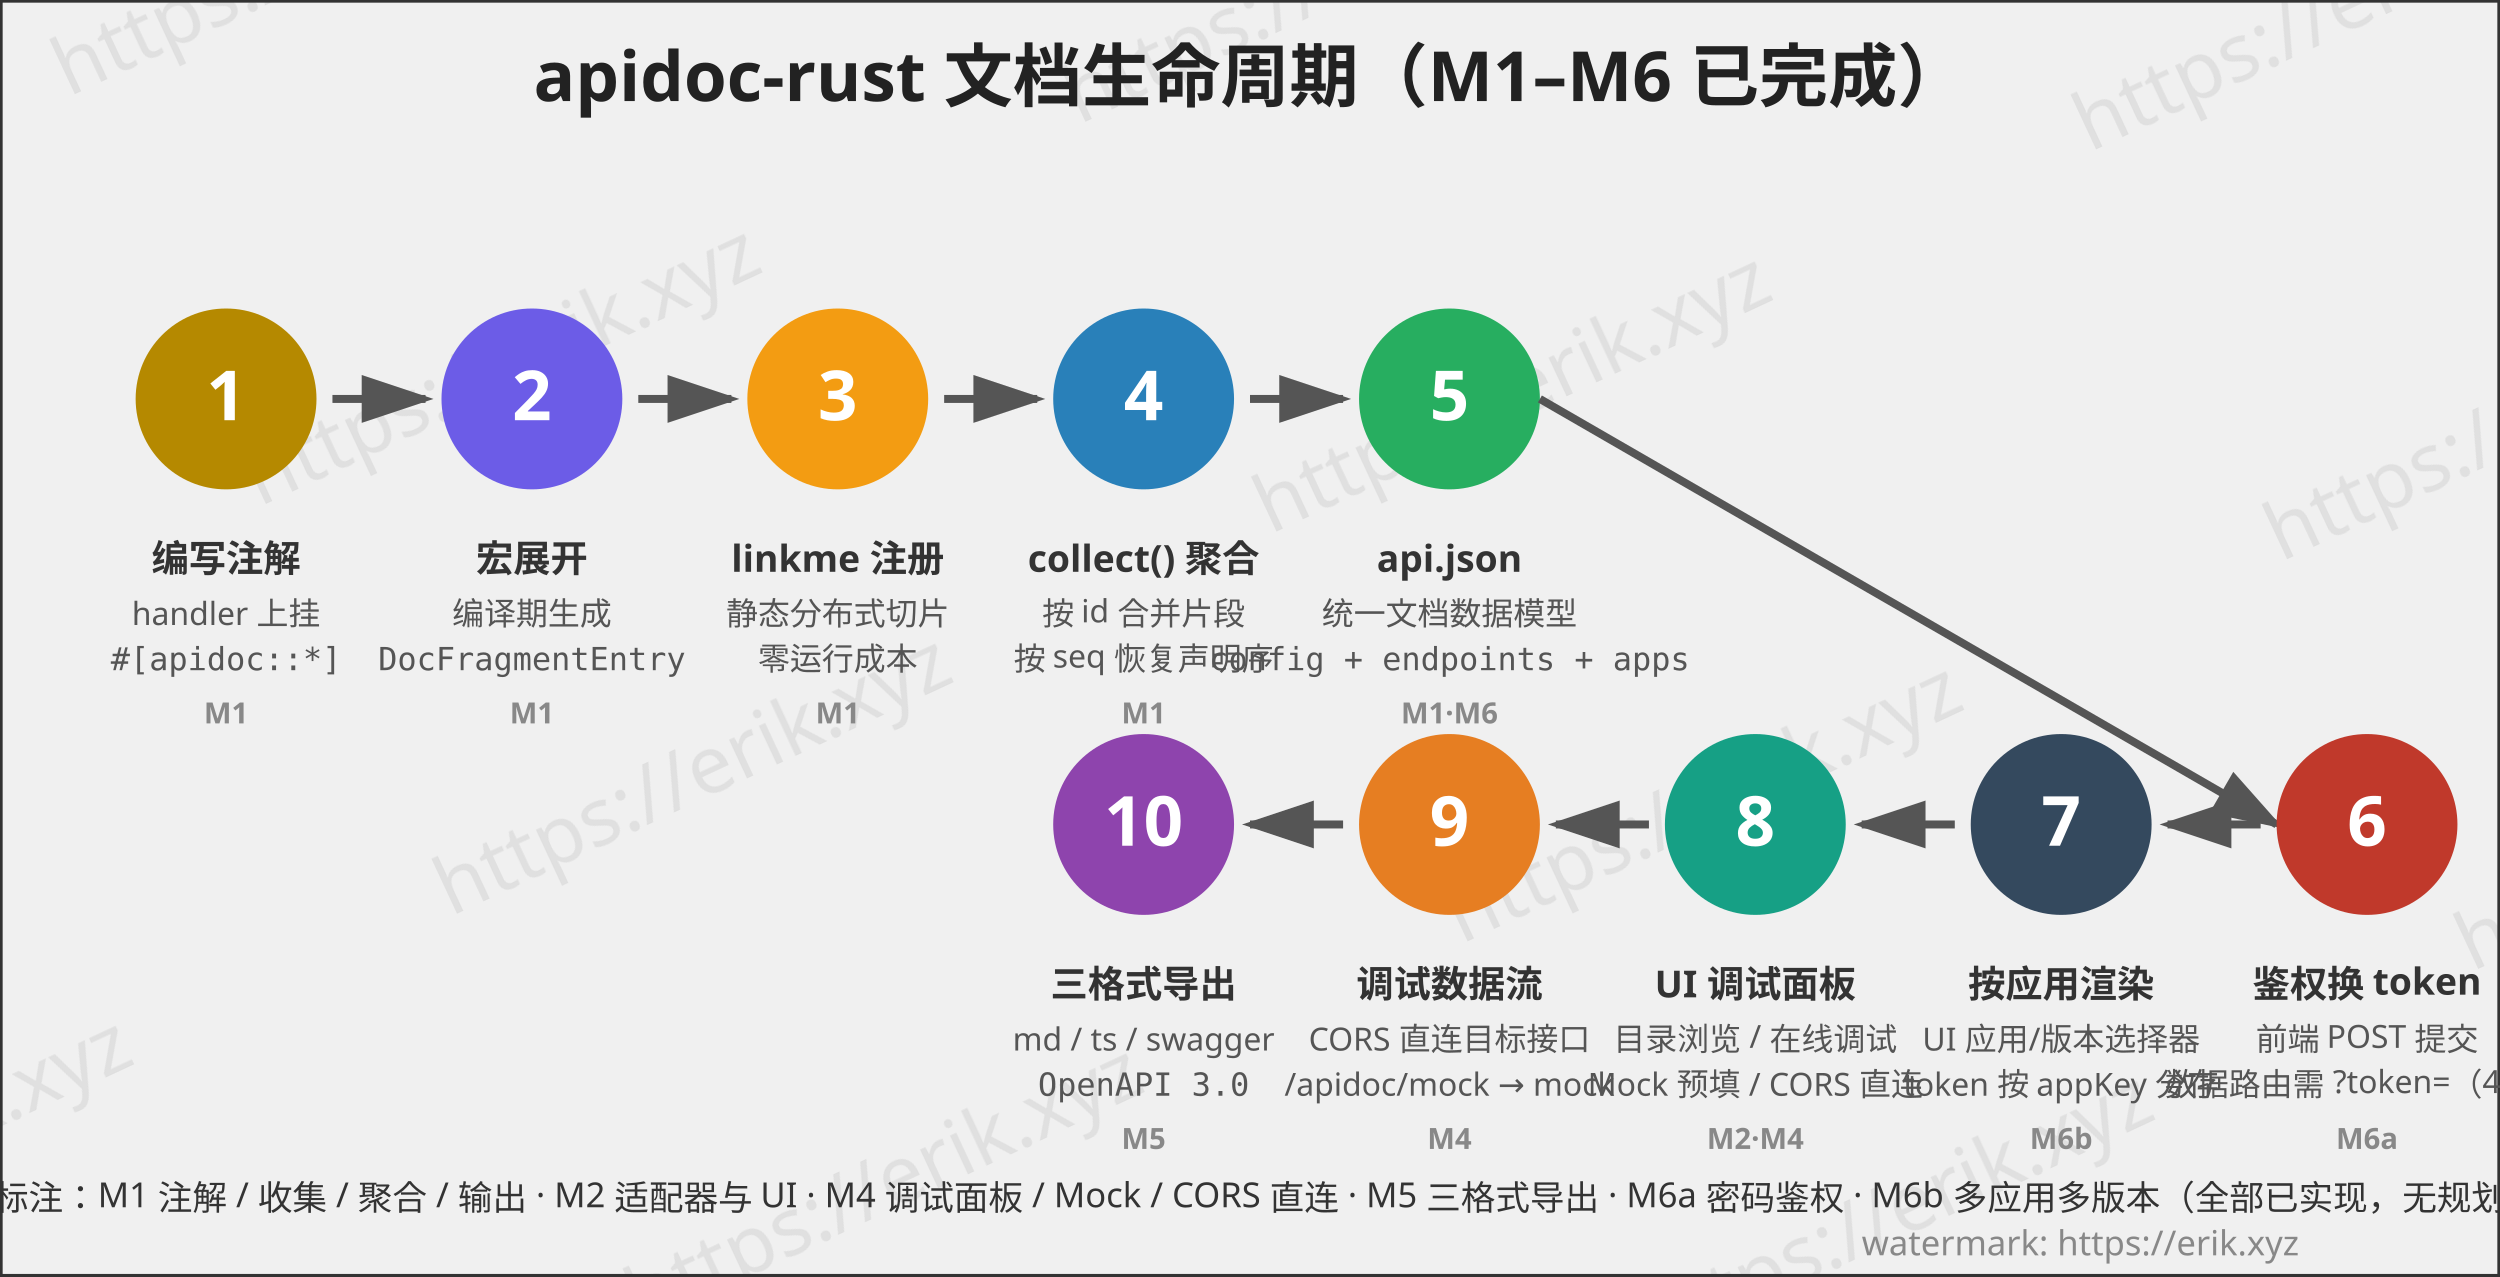
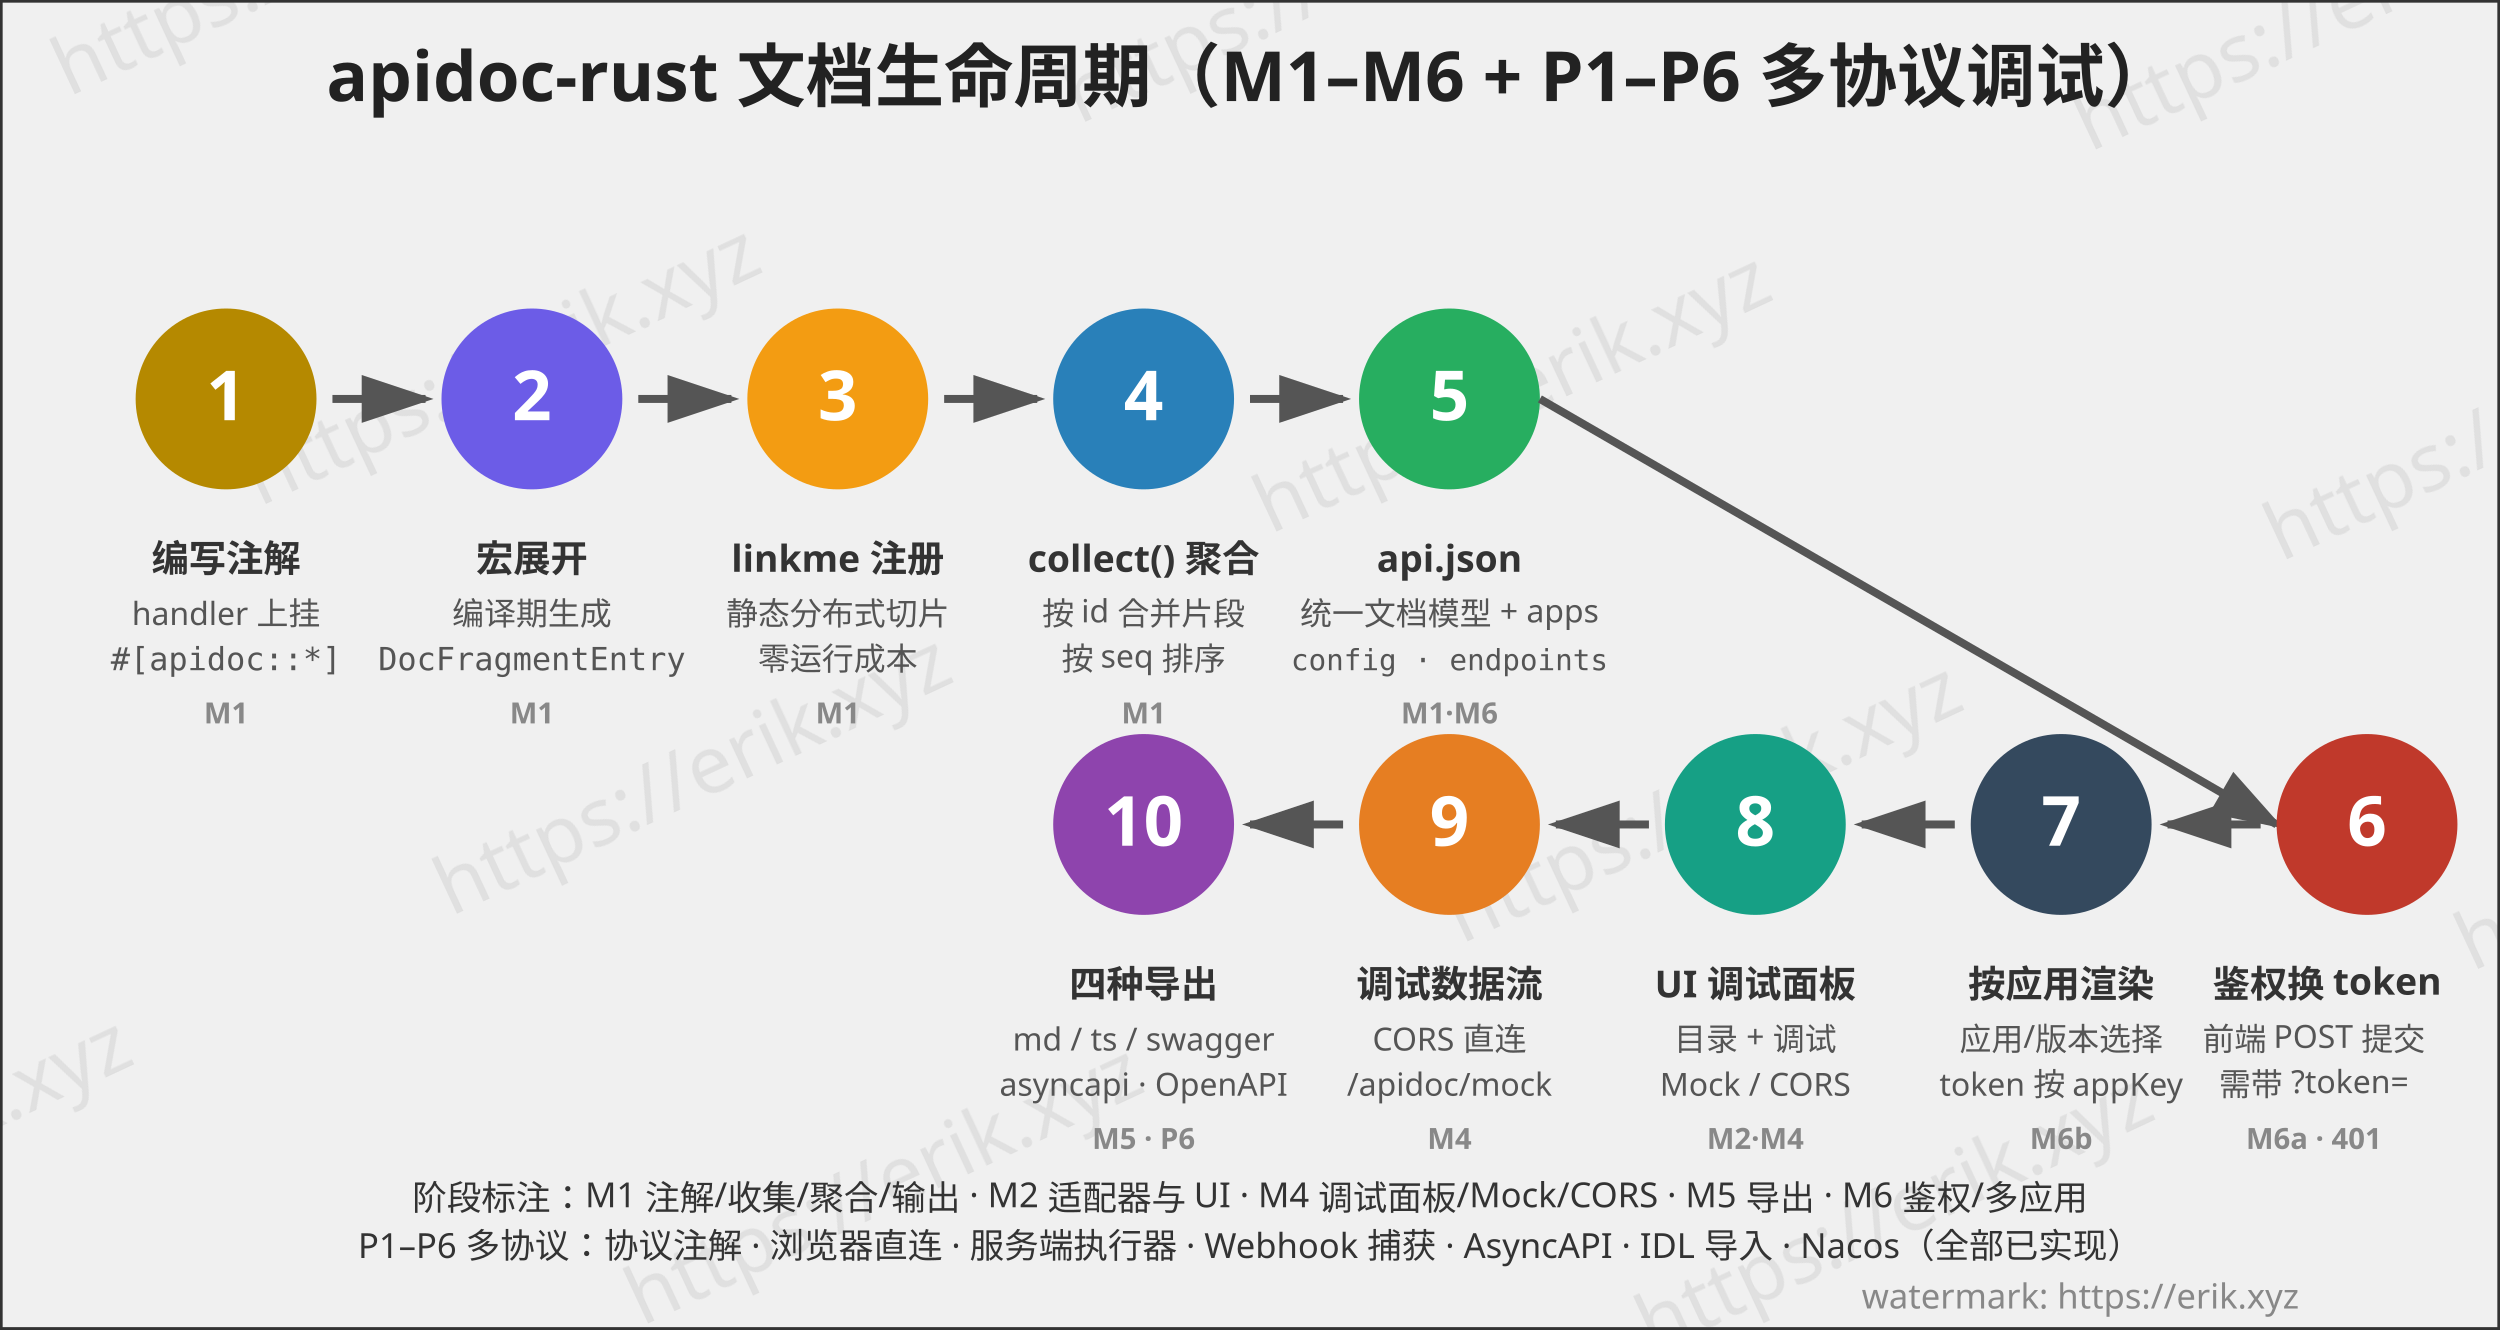
- <svg xmlns="http://www.w3.org/2000/svg" viewBox="0 0 940 480" font-family="sans-serif">
+ <svg xmlns="http://www.w3.org/2000/svg" viewBox="0 0 940 500" font-family="sans-serif">
  <defs>
    <pattern id="wm" width="340" height="170" patternUnits="userSpaceOnUse" patternTransform="rotate(-25)">
      <text x="8" y="44" font-size="30" fill="#888888" opacity="0.15">https://erik.xyz</text>
    </pattern>
    <marker id="arrow" markerWidth="10" markerHeight="10" refX="8" refY="3" orient="auto">
      <path d="M0,0 L0,6 L9,3 z" fill="#555" />
    </marker>
  </defs>
-   <rect width="940" height="480" fill="url(#wm)" />
-   <rect x="0" y="0" width="940" height="480" fill="none" stroke="#333" stroke-width="2" />
-   <text x="470" y="38" text-anchor="middle" font-size="26" font-weight="bold" fill="#222">apidoc-rust 文档生命周期（M1–M6 已完成）</text>
+   <rect width="940" height="500" fill="url(#wm)" />
+   <rect x="0" y="0" width="940" height="500" fill="none" stroke="#333" stroke-width="2" />
+   <text x="470" y="38" text-anchor="middle" font-size="26" font-weight="bold" fill="#222">apidoc-rust 文档生命周期（M1–M6 + P1–P6 多协议调试）</text>
  <circle cx="85" cy="150" r="34" fill="#b58900" />
  <text x="85" y="158" text-anchor="middle" font-size="26" fill="#fff" font-weight="bold">1</text>
  <text x="85" y="215" text-anchor="middle" font-size="14" font-weight="bold" fill="#333">编写注解</text>
  <text x="85" y="235" text-anchor="middle" font-size="12" fill="#555">handler 上挂</text>
  <text x="85" y="252" text-anchor="middle" font-size="12" fill="#555" font-family="monospace">#[apidoc::*]</text>
  <text x="85" y="272" text-anchor="middle" font-size="11" fill="#888" font-weight="bold">M1</text>
  <line x1="125" y1="150" x2="160" y2="150" stroke="#555" stroke-width="3" marker-end="url(#arrow)" />
  <circle cx="200" cy="150" r="34" fill="#6c5ce7" />
  <text x="200" y="158" text-anchor="middle" font-size="26" fill="#fff" font-weight="bold">2</text>
  <text x="200" y="215" text-anchor="middle" font-size="14" font-weight="bold" fill="#333">宏展开</text>
  <text x="200" y="235" text-anchor="middle" font-size="12" fill="#555">编译期生成</text>
  <text x="200" y="252" text-anchor="middle" font-size="12" fill="#555" font-family="monospace">DocFragmentEntry</text>
  <text x="200" y="272" text-anchor="middle" font-size="11" fill="#888" font-weight="bold">M1</text>
  <line x1="240" y1="150" x2="275" y2="150" stroke="#555" stroke-width="3" marker-end="url(#arrow)" />
  <circle cx="315" cy="150" r="34" fill="#f39c12" />
  <text x="315" y="158" text-anchor="middle" font-size="26" fill="#fff" font-weight="bold">3</text>
  <text x="315" y="215" text-anchor="middle" font-size="14" font-weight="bold" fill="#333">linkme 注册</text>
  <text x="315" y="235" text-anchor="middle" font-size="12" fill="#555">静态分布式切片</text>
  <text x="315" y="252" text-anchor="middle" font-size="12" fill="#555">零运行成本</text>
  <text x="315" y="272" text-anchor="middle" font-size="11" fill="#888" font-weight="bold">M1</text>
  <line x1="355" y1="150" x2="390" y2="150" stroke="#555" stroke-width="3" marker-end="url(#arrow)" />
  <circle cx="430" cy="150" r="34" fill="#2980b9" />
  <text x="430" y="158" text-anchor="middle" font-size="26" fill="#fff" font-weight="bold">4</text>
  <text x="430" y="215" text-anchor="middle" font-size="14" font-weight="bold" fill="#333">collect() 聚合</text>
  <text x="430" y="235" text-anchor="middle" font-size="12" fill="#555">按 id 合并片段</text>
-   <text x="430" y="252" text-anchor="middle" font-size="12" fill="#555">按 seq 恢复声明序</text>
+   <text x="430" y="252" text-anchor="middle" font-size="12" fill="#555">按 seq 排序</text>
  <text x="430" y="272" text-anchor="middle" font-size="11" fill="#888" font-weight="bold">M1</text>
  <line x1="470" y1="150" x2="505" y2="150" stroke="#555" stroke-width="3" marker-end="url(#arrow)" />
  <circle cx="545" cy="150" r="34" fill="#27ae60" />
  <text x="545" y="158" text-anchor="middle" font-size="26" fill="#fff" font-weight="bold">5</text>
  <text x="545" y="215" text-anchor="middle" font-size="14" font-weight="bold" fill="#333">api.json</text>
-   <text x="545" y="235" text-anchor="middle" font-size="12" fill="#555">统一文档数据模型</text>
-   <text x="545" y="252" text-anchor="middle" font-size="12" fill="#555" font-family="monospace">config + endpoints + apps</text>
+   <text x="545" y="235" text-anchor="middle" font-size="12" fill="#555">统一文档模型 + apps</text>
+   <text x="545" y="252" text-anchor="middle" font-size="11" fill="#555" font-family="monospace">config · endpoints</text>
  <text x="545" y="272" text-anchor="middle" font-size="11" fill="#888" font-weight="bold">M1·M6</text>
  <line x1="579" y1="150" x2="856" y2="310" stroke="#555" stroke-width="3" marker-end="url(#arrow)" />
  <circle cx="890" cy="310" r="34" fill="#c0392b" />
  <text x="890" y="318" text-anchor="middle" font-size="26" fill="#fff" font-weight="bold">6</text>
-   <text x="890" y="375" text-anchor="middle" font-size="14" font-weight="bold" fill="#333">鉴权换 token</text>
-   <text x="890" y="395" text-anchor="middle" font-size="12" fill="#555">前端 POST 提交</text>
-   <text x="890" y="412" text-anchor="middle" font-size="12" fill="#555">数据路由需 ?token=（401）</text>
-   <text x="890" y="432" text-anchor="middle" font-size="11" fill="#888" font-weight="bold">M6a</text>
+   <text x="875" y="375" text-anchor="middle" font-size="14" font-weight="bold" fill="#333">鉴权换 token</text>
+   <text x="870" y="395" text-anchor="middle" font-size="12" fill="#555">前端 POST 提交</text>
+   <text x="870" y="412" text-anchor="middle" font-size="12" fill="#555">需带 ?token=</text>
+   <text x="870" y="432" text-anchor="middle" font-size="11" fill="#888" font-weight="bold">M6a · 401</text>
  <line x1="850" y1="310" x2="815" y2="310" stroke="#555" stroke-width="3" marker-end="url(#arrow)" />
  <circle cx="775" cy="310" r="34" fill="#34495e" />
  <text x="775" y="318" text-anchor="middle" font-size="26" fill="#fff" font-weight="bold">7</text>
  <text x="775" y="375" text-anchor="middle" font-size="14" font-weight="bold" fill="#333">按应用渲染</text>
-   <text x="775" y="395" text-anchor="middle" font-size="12" fill="#555">UI 应用/版本选择器</text>
-   <text x="775" y="412" text-anchor="middle" font-size="12" fill="#555">token 按 appKey 分存</text>
+   <text x="775" y="395" text-anchor="middle" font-size="12" fill="#555">应用/版本选择</text>
+   <text x="775" y="412" text-anchor="middle" font-size="12" fill="#555">token 按 appKey</text>
  <text x="775" y="432" text-anchor="middle" font-size="11" fill="#888" font-weight="bold">M6b</text>
  <line x1="735" y1="310" x2="700" y2="310" stroke="#555" stroke-width="3" marker-end="url(#arrow)" />
  <circle cx="660" cy="310" r="34" fill="#16a085" />
  <text x="660" y="318" text-anchor="middle" font-size="26" fill="#fff" font-weight="bold">8</text>
  <text x="660" y="375" text-anchor="middle" font-size="14" font-weight="bold" fill="#333">UI 调试面板</text>
-   <text x="660" y="395" text-anchor="middle" font-size="12" fill="#555">目录浏览 / 在线调试</text>
-   <text x="660" y="412" text-anchor="middle" font-size="12" fill="#555">Mock 预填 / CORS 直连</text>
+   <text x="660" y="395" text-anchor="middle" font-size="12" fill="#555">目录 + 调试</text>
+   <text x="660" y="412" text-anchor="middle" font-size="12" fill="#555">Mock / CORS</text>
  <text x="660" y="432" text-anchor="middle" font-size="11" fill="#888" font-weight="bold">M2·M4</text>
  <line x1="620" y1="310" x2="585" y2="310" stroke="#555" stroke-width="3" marker-end="url(#arrow)" />
  <circle cx="545" cy="310" r="34" fill="#e67e22" />
  <text x="545" y="318" text-anchor="middle" font-size="26" fill="#fff" font-weight="bold">9</text>
  <text x="545" y="375" text-anchor="middle" font-size="14" font-weight="bold" fill="#333">调试数据流</text>
-   <text x="545" y="395" text-anchor="middle" font-size="12" fill="#555">CORS 直连目标接口</text>
-   <text x="545" y="412" text-anchor="middle" font-size="12" fill="#555">/apidoc/mock → mock</text>
+   <text x="545" y="395" text-anchor="middle" font-size="12" fill="#555">CORS 直连</text>
+   <text x="545" y="412" text-anchor="middle" font-size="12" fill="#555">/apidoc/mock</text>
  <text x="545" y="432" text-anchor="middle" font-size="11" fill="#888" font-weight="bold">M4</text>
  <line x1="505" y1="310" x2="470" y2="310" stroke="#555" stroke-width="3" marker-end="url(#arrow)" />
  <circle cx="430" cy="310" r="34" fill="#8e44ad" />
  <text x="430" y="318" text-anchor="middle" font-size="26" fill="#fff" font-weight="bold">10</text>
-   <text x="430" y="375" text-anchor="middle" font-size="14" font-weight="bold" fill="#333">三格式导出</text>
+   <text x="430" y="375" text-anchor="middle" font-size="14" font-weight="bold" fill="#333">四种导出</text>
  <text x="430" y="395" text-anchor="middle" font-size="12" fill="#555">md / ts / swagger</text>
-   <text x="430" y="412" text-anchor="middle" font-size="12" fill="#555" font-family="monospace">OpenAPI 3.0</text>
-   <text x="430" y="432" text-anchor="middle" font-size="11" fill="#888" font-weight="bold">M5</text>
-   <text x="470" y="455" text-anchor="middle" font-size="13" fill="#333">阶段标注：M1 注解 / 收集 / 聚合 / 输出 · M2 适配器与 UI · M4 调试面板 / Mock / CORS 直连 · M5 三格式导出 · M6a 密码鉴权 · M6b 多应用多版本（全部已实现，无规划项）</text>
-   <text x="700" y="472" font-size="13" fill="#888">watermark: https://erik.xyz</text>
+   <text x="430" y="412" text-anchor="middle" font-size="12" fill="#555">asyncapi · OpenAPI</text>
+   <text x="430" y="432" text-anchor="middle" font-size="11" fill="#888" font-weight="bold">M5 · P6</text>
+   <text x="470" y="455" text-anchor="middle" font-size="13" fill="#333">阶段标注：M1 注解/收集/聚合/输出 · M2 适配器与 UI · M4 调试面板/Mock/CORS · M5 导出 · M6 鉴权/多应用</text>
+   <text x="470" y="473" text-anchor="middle" font-size="13" fill="#333">P1–P6 多协议：协议注解 · 浏览器直连 · 服务端执行器 · Webhook 捕获 · AsyncAPI · IDL 导入 · Nacos（全部已实现）</text>
+   <text x="700" y="492" font-size="13" fill="#888">watermark: https://erik.xyz</text>
</svg>
